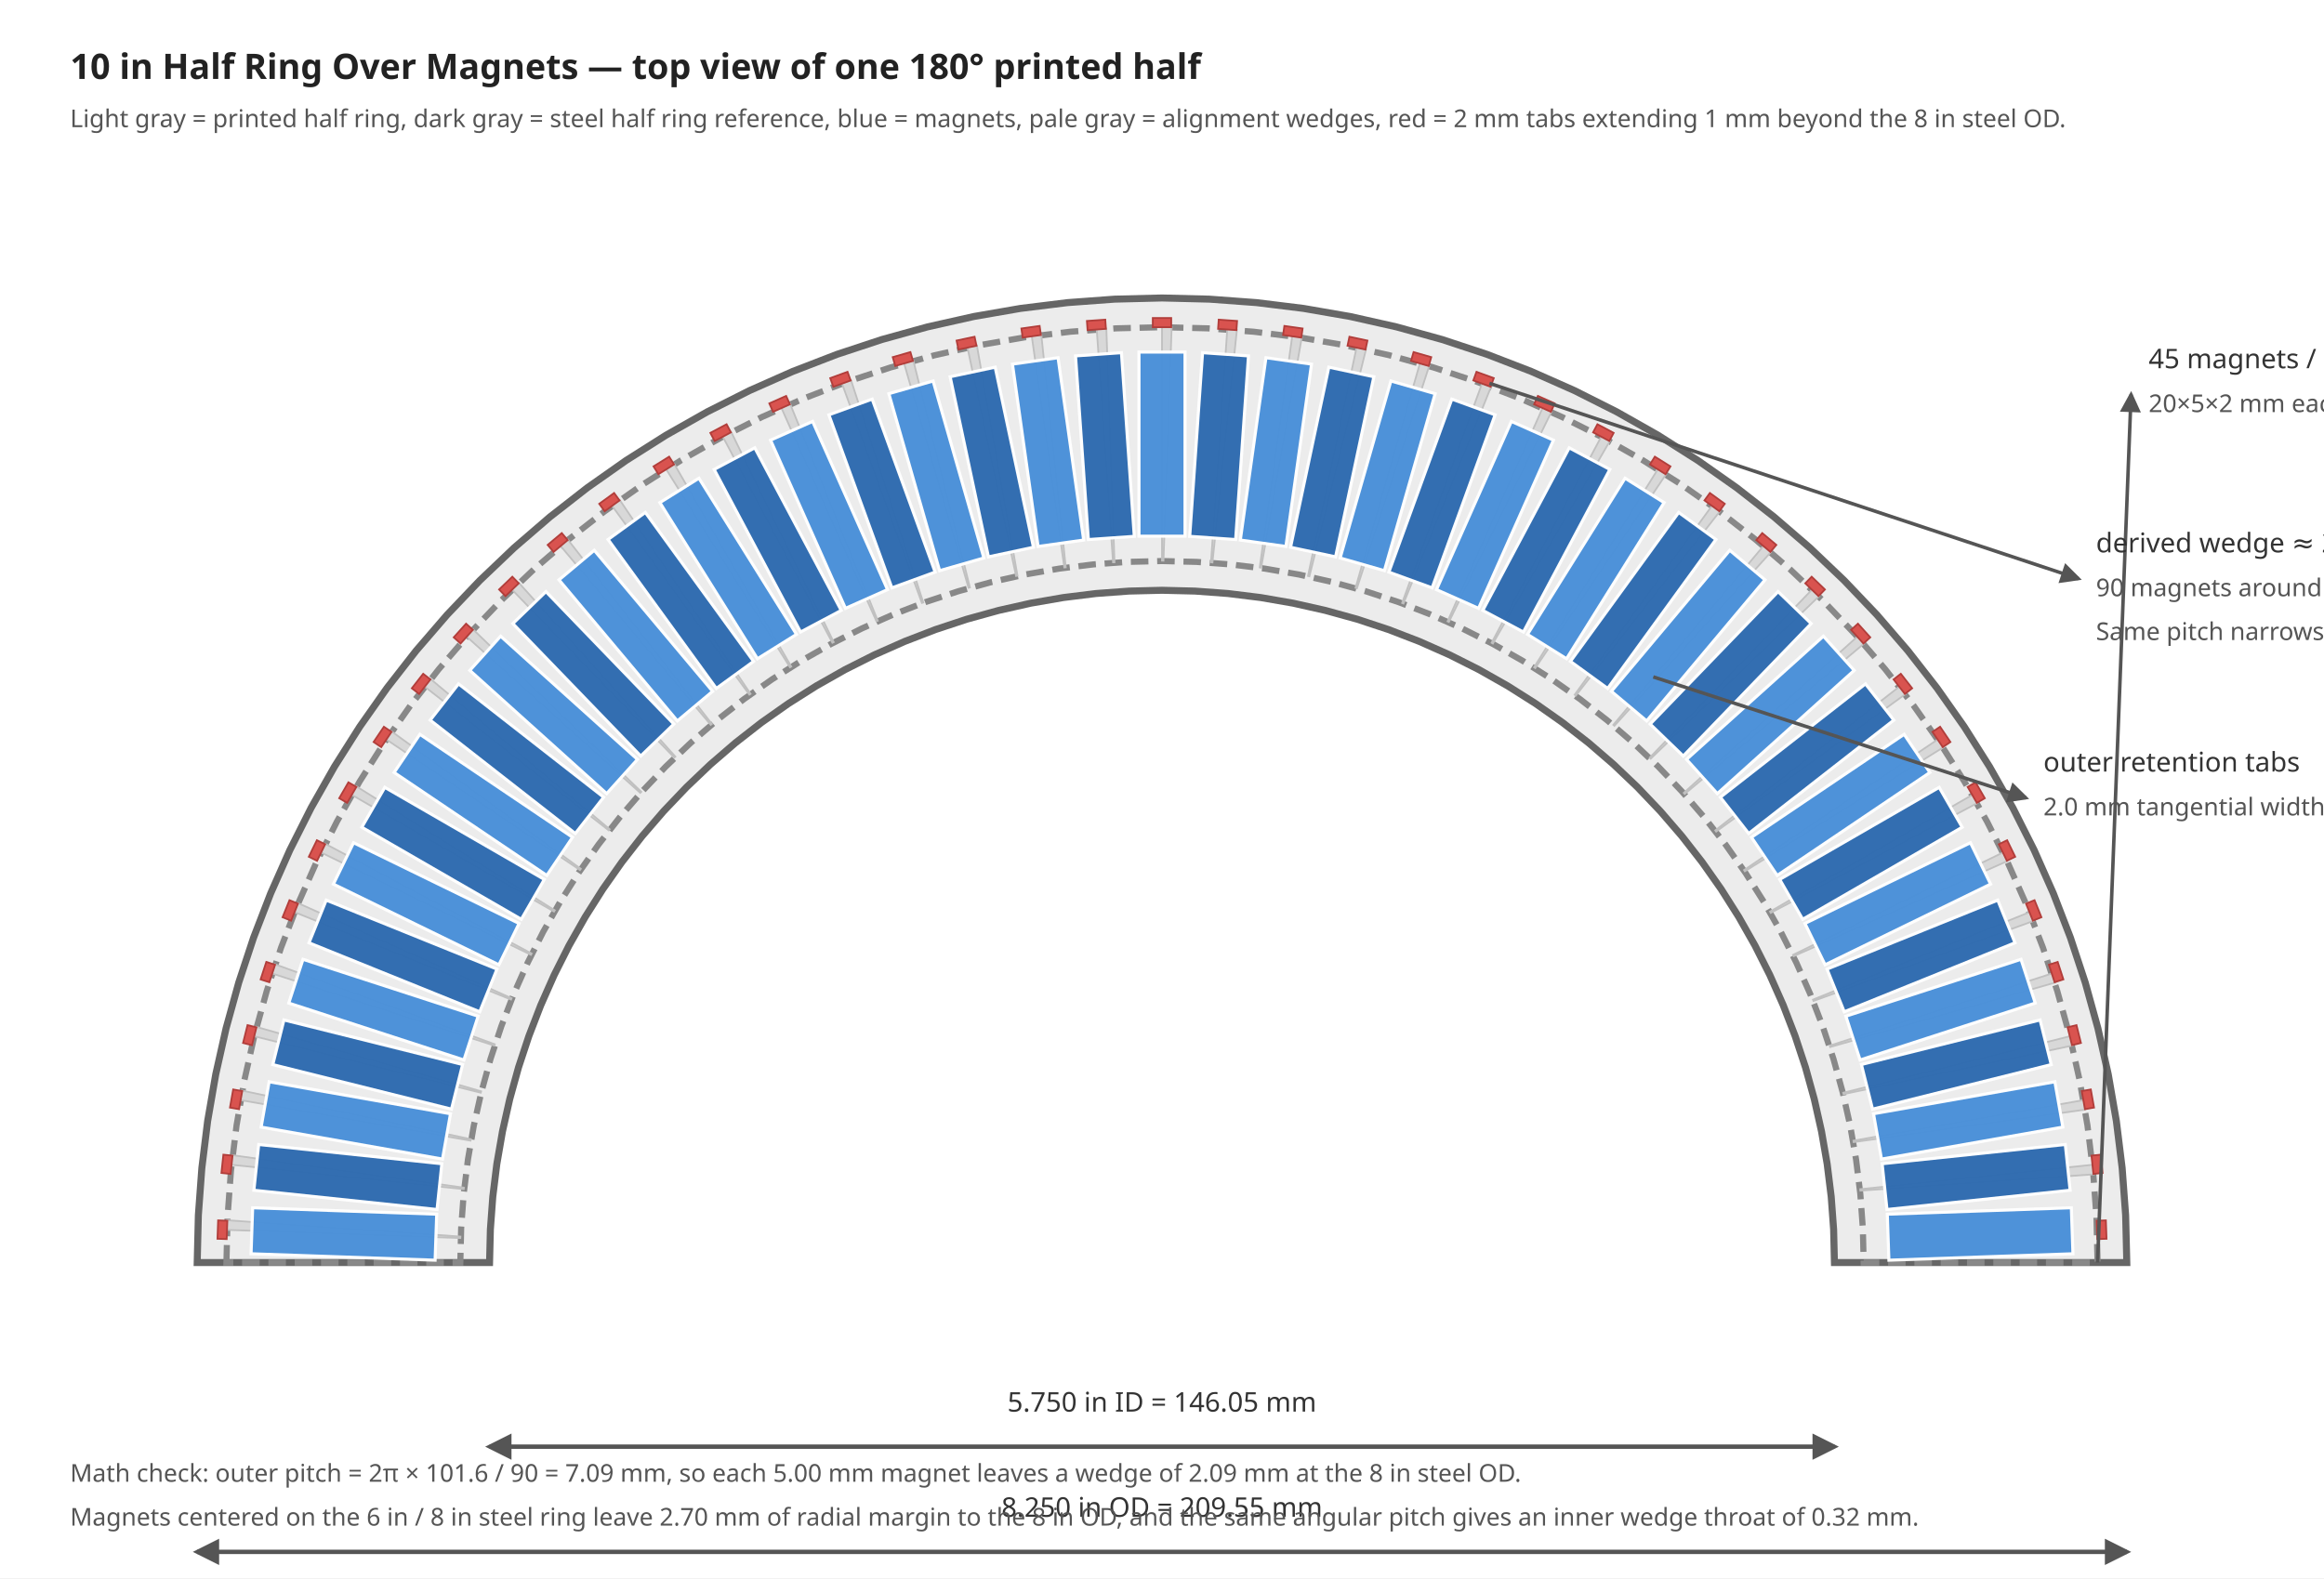
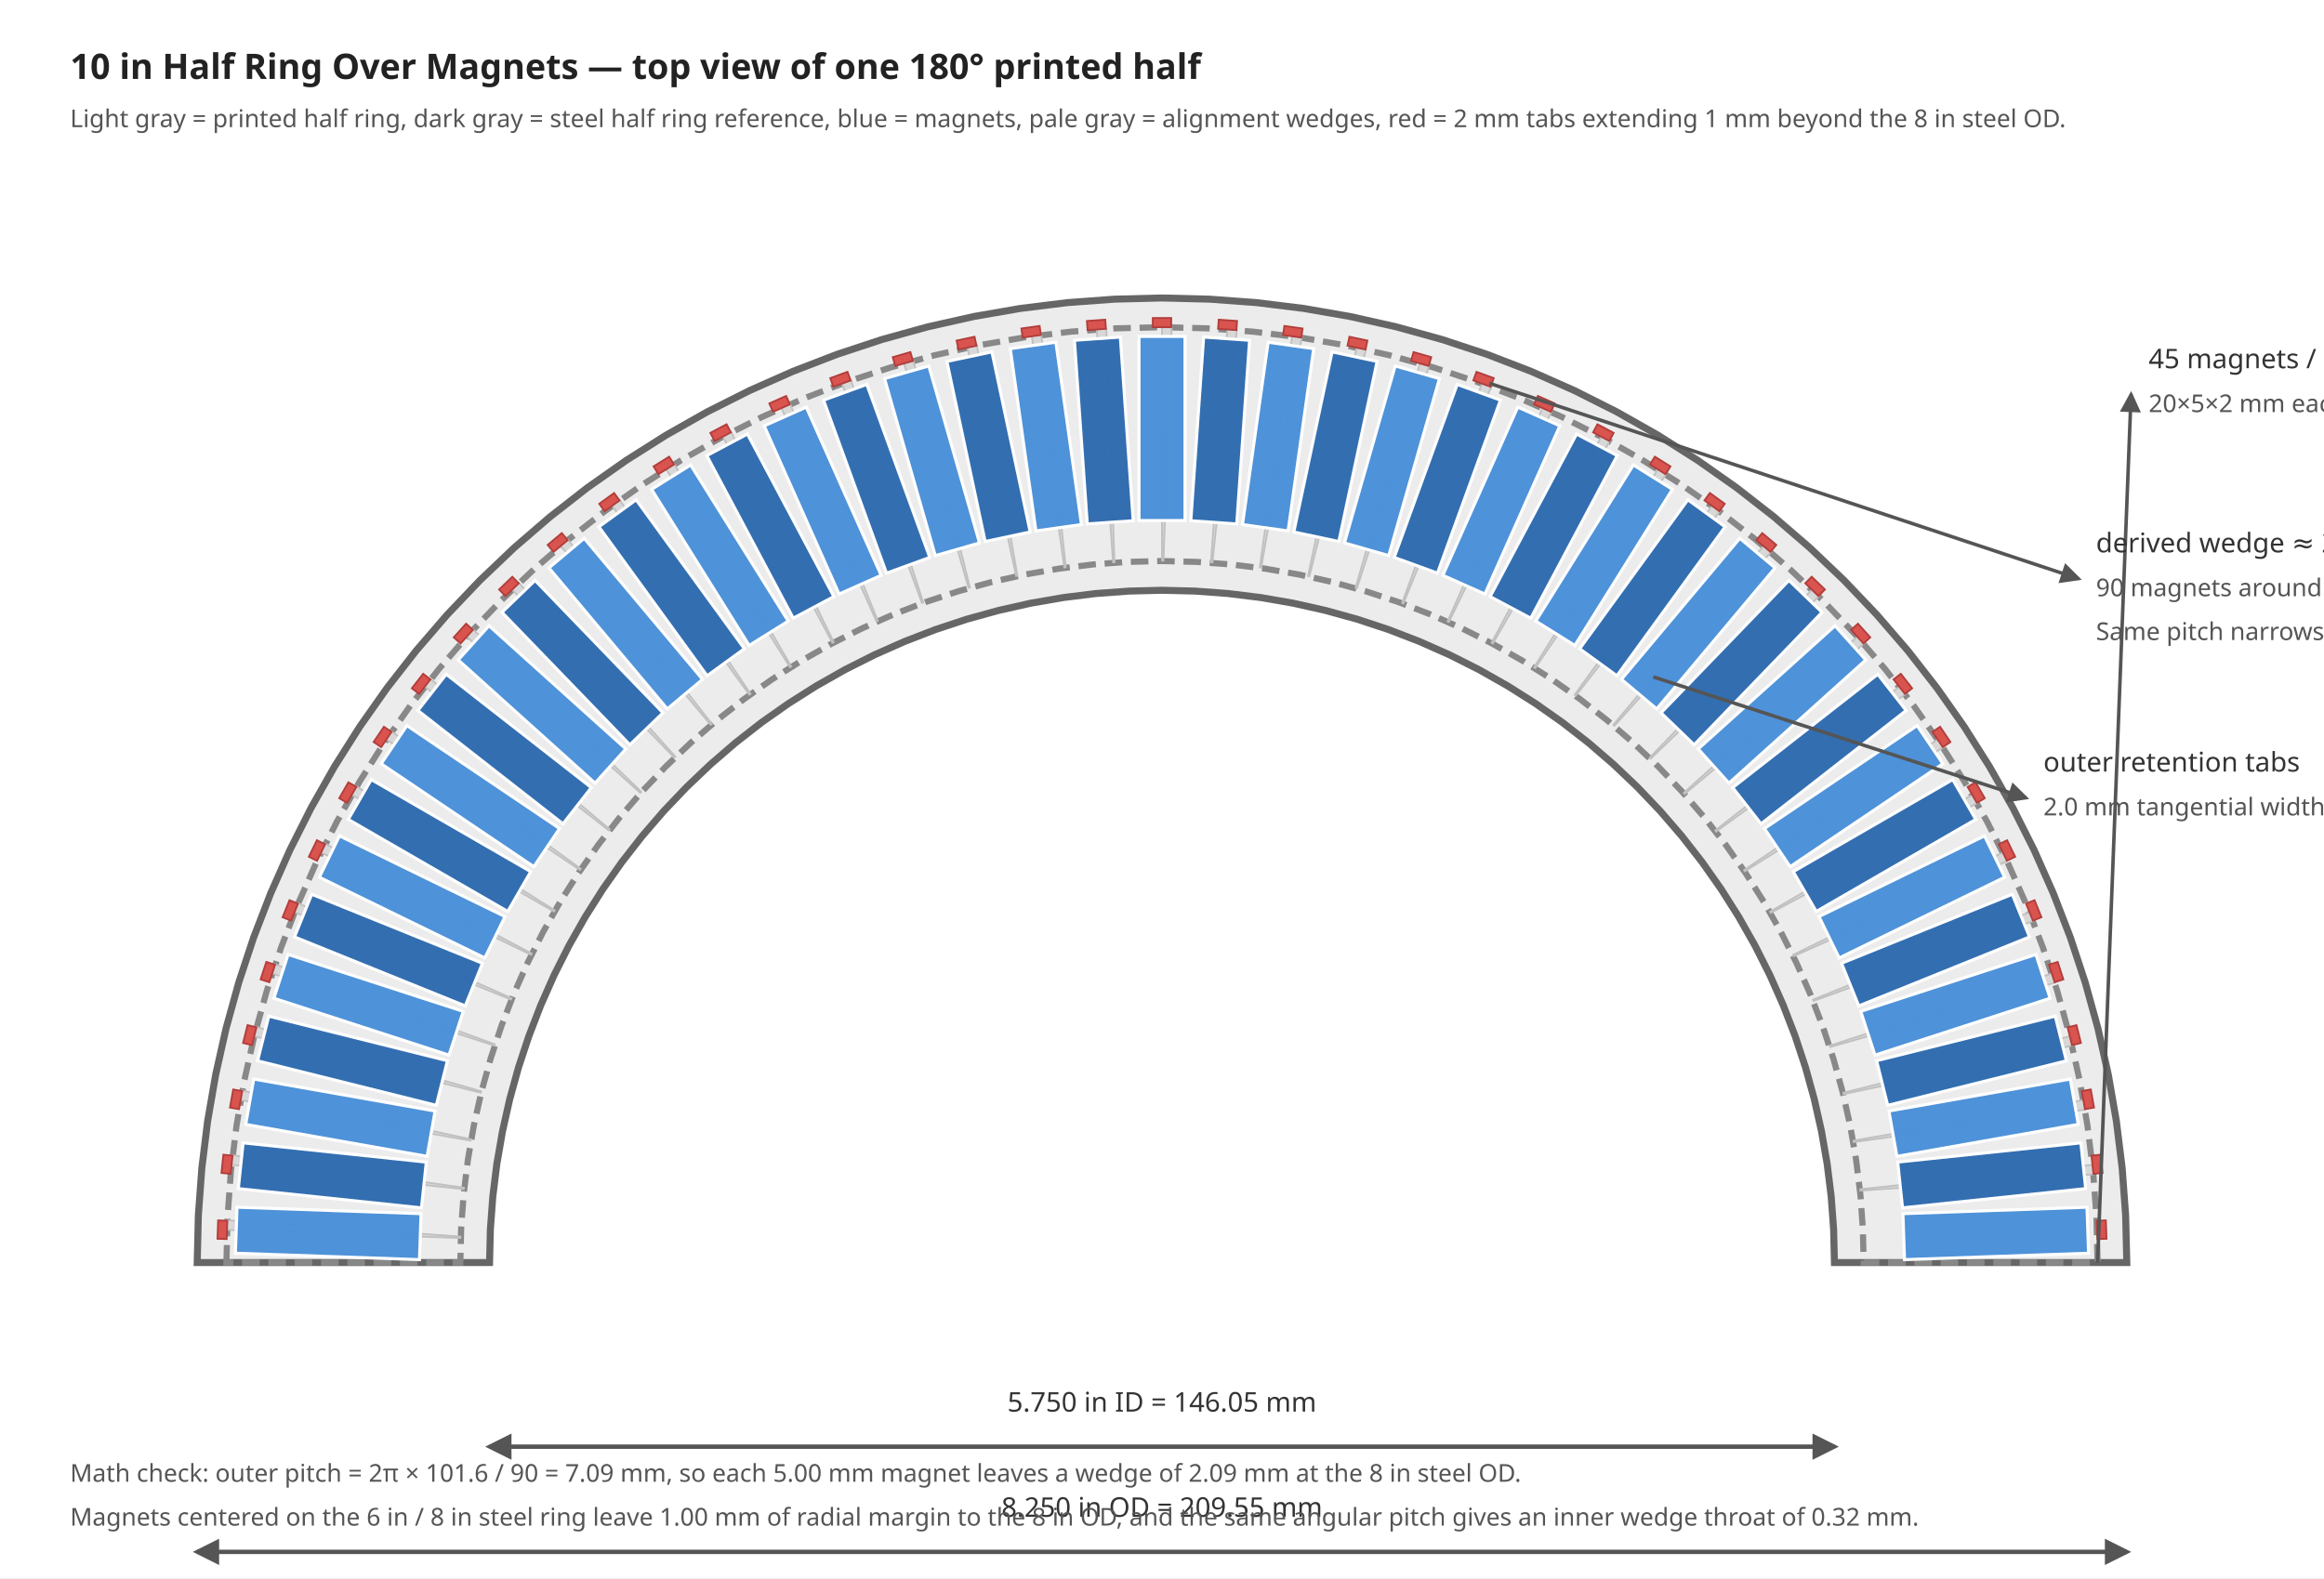
<svg xmlns="http://www.w3.org/2000/svg" width="265.0mm" height="180.0mm" viewBox="0 0 265.0 180.0">
  <defs>
    <marker id="arr" markerWidth="6" markerHeight="6" refX="5" refY="3" orient="auto">
      <path d="M0,0 L6,3 L0,6 Z" fill="#555" />
    </marker>
    <marker id="arr2" markerWidth="6" markerHeight="6" refX="1" refY="3" orient="auto">
      <path d="M6,0 L0,3 L6,6 Z" fill="#555" />
    </marker>
    <style>
      .dim { stroke: #555; stroke-width: 0.5; marker-start: url(#arr2); marker-end: url(#arr); }
      .callout { stroke: #555; stroke-width: 0.4; fill: none; marker-end: url(#arr); }
      .text { font-family: sans-serif; fill: #333; }
      .label { font-family: sans-serif; fill: #222; font-size: 4px; font-weight: bold; }
      .note { font-family: sans-serif; fill: #555; font-size: 2.8px; }
    </style>
  </defs>
  <rect width="265.0" height="180.0" fill="white" />
  <text x="8" y="9" class="label">10 in Half Ring Over Magnets — top view of one 180° printed half</text>
  <text x="8" y="14.5" class="note">Light gray = printed half ring, dark gray = steel half ring reference, blue = magnets, pale gray = alignment wedges, red = 2 mm tabs extending 1 mm beyond the 8 in steel OD.</text>
  <path d="M 22.486,144.000 L 22.619,138.602 L 23.016,133.217 L 23.677,127.858 L 24.600,122.537 L 25.783,117.269 L 27.223,112.065 L 28.917,106.937 L 30.861,101.900 L 33.049,96.963 L 35.477,92.140 L 38.138,87.442 L 41.027,82.880 L 44.136,78.465 L 47.458,74.208 L 50.985,70.119 L 54.709,66.209 L 58.619,62.485 L 62.708,58.958 L 66.965,55.636 L 71.380,52.527 L 75.942,49.638 L 80.640,46.977 L 85.463,44.549 L 90.400,42.361 L 95.437,40.417 L 100.565,38.723 L 105.769,37.283 L 111.037,36.100 L 116.358,35.177 L 121.717,34.516 L 127.102,34.119 L 132.500,33.986 L 137.898,34.119 L 143.283,34.516 L 148.642,35.177 L 153.963,36.100 L 159.231,37.283 L 164.435,38.723 L 169.563,40.417 L 174.600,42.361 L 179.537,44.549 L 184.360,46.977 L 189.058,49.638 L 193.620,52.527 L 198.035,55.636 L 202.292,58.958 L 206.381,62.485 L 210.291,66.209 L 214.015,70.119 L 217.542,74.208 L 220.864,78.465 L 223.973,82.880 L 226.862,87.442 L 229.523,92.140 L 231.951,96.963 L 234.139,101.900 L 236.083,106.937 L 237.777,112.065 L 239.217,117.269 L 240.400,122.537 L 241.323,127.858 L 241.984,133.217 L 242.381,138.602 L 242.514,144.000 L 209.176,144.000 L 209.084,140.238 L 208.807,136.484 L 208.346,132.749 L 207.703,129.041 L 206.878,125.369 L 205.875,121.742 L 204.694,118.169 L 203.340,114.657 L 201.815,111.217 L 200.122,107.855 L 198.267,104.581 L 196.254,101.401 L 194.087,98.324 L 191.772,95.357 L 189.313,92.507 L 186.718,89.782 L 183.993,87.187 L 181.143,84.728 L 178.176,82.413 L 175.099,80.246 L 171.919,78.233 L 168.645,76.378 L 165.283,74.685 L 161.843,73.160 L 158.331,71.806 L 154.758,70.625 L 151.131,69.622 L 147.459,68.797 L 143.751,68.154 L 140.016,67.693 L 136.262,67.416 L 132.500,67.324 L 128.738,67.416 L 124.984,67.693 L 121.249,68.154 L 117.541,68.797 L 113.869,69.622 L 110.242,70.625 L 106.669,71.806 L 103.157,73.160 L 99.717,74.685 L 96.355,76.378 L 93.081,78.233 L 89.901,80.246 L 86.824,82.413 L 83.857,84.728 L 81.007,87.187 L 78.282,89.782 L 75.687,92.507 L 73.228,95.357 L 70.913,98.324 L 68.746,101.401 L 66.733,104.581 L 64.878,107.855 L 63.185,111.217 L 61.660,114.657 L 60.306,118.169 L 59.125,121.742 L 58.122,125.369 L 57.297,129.041 L 56.654,132.749 L 56.193,136.484 L 55.916,140.238 L 55.824,144.000 Z" fill="#ececec" stroke="#666" stroke-width="0.8" />
  <path d="M 25.820,144.000 L 25.949,138.765 L 26.334,133.544 L 26.975,128.347 L 27.870,123.188 L 29.017,118.079 L 30.414,113.032 L 32.056,108.061 L 33.941,103.175 L 36.062,98.388 L 38.417,93.711 L 40.998,89.156 L 43.799,84.732 L 46.814,80.451 L 50.035,76.323 L 53.455,72.358 L 57.066,68.566 L 60.858,64.955 L 64.823,61.535 L 68.951,58.314 L 73.232,55.299 L 77.656,52.498 L 82.211,49.917 L 86.888,47.562 L 91.675,45.441 L 96.561,43.556 L 101.532,41.914 L 106.579,40.517 L 111.688,39.370 L 116.847,38.475 L 122.044,37.834 L 127.265,37.449 L 132.500,37.320 L 137.735,37.449 L 142.956,37.834 L 148.153,38.475 L 153.312,39.370 L 158.421,40.517 L 163.468,41.914 L 168.439,43.556 L 173.325,45.441 L 178.112,47.562 L 182.789,49.917 L 187.344,52.498 L 191.768,55.299 L 196.049,58.314 L 200.177,61.535 L 204.142,64.955 L 207.934,68.566 L 211.545,72.358 L 214.965,76.323 L 218.186,80.451 L 221.201,84.732 L 224.002,89.156 L 226.583,93.711 L 228.938,98.388 L 231.059,103.175 L 232.944,108.061 L 234.586,113.032 L 235.983,118.079 L 237.130,123.188 L 238.025,128.347 L 238.666,133.544 L 239.051,138.765 L 239.180,144.000 L 212.510,144.000 L 212.414,140.074 L 212.125,136.158 L 211.644,132.260 L 210.973,128.391 L 210.112,124.559 L 209.065,120.774 L 207.833,117.045 L 206.420,113.381 L 204.828,109.791 L 203.063,106.284 L 201.127,102.867 L 199.026,99.549 L 196.765,96.338 L 194.349,93.242 L 191.783,90.269 L 189.076,87.424 L 186.231,84.717 L 183.258,82.151 L 180.162,79.735 L 176.951,77.474 L 173.633,75.373 L 170.216,73.437 L 166.709,71.672 L 163.119,70.080 L 159.455,68.667 L 155.726,67.435 L 151.941,66.388 L 148.109,65.527 L 144.240,64.856 L 140.342,64.375 L 136.426,64.086 L 132.500,63.990 L 128.574,64.086 L 124.658,64.375 L 120.760,64.856 L 116.891,65.527 L 113.059,66.388 L 109.274,67.435 L 105.545,68.667 L 101.881,70.080 L 98.291,71.672 L 94.784,73.437 L 91.367,75.373 L 88.049,77.474 L 84.838,79.735 L 81.742,82.151 L 78.769,84.717 L 75.924,87.424 L 73.217,90.269 L 70.651,93.242 L 68.235,96.338 L 65.974,99.549 L 63.873,102.867 L 61.937,106.284 L 60.172,109.791 L 58.580,113.381 L 57.167,117.045 L 55.935,120.774 L 54.888,124.559 L 54.027,128.391 L 53.356,132.260 L 52.875,136.158 L 52.586,140.074 L 52.490,144.000 Z" fill="none" stroke="#888" stroke-width="0.7" stroke-dasharray="2 1" />
  <polygon points="52.502,141.037 52.490,141.205 25.820,140.273 25.897,139.177" fill="#d8d8d8" stroke="#c0c0c0" stroke-width="0.2" />
  <polygon points="52.903,135.464 52.880,135.630 26.340,132.841 26.493,131.752" fill="#d8d8d8" stroke="#c0c0c0" stroke-width="0.2" />
  <polygon points="53.693,129.933 53.658,130.097 27.377,125.462 27.605,124.388" fill="#d8d8d8" stroke="#c0c0c0" stroke-width="0.2" />
  <polygon points="54.866,124.470 54.820,124.631 28.926,118.175 29.229,117.118" fill="#d8d8d8" stroke="#c0c0c0" stroke-width="0.2" />
  <polygon points="56.417,119.102 56.360,119.259 30.980,111.013 31.356,109.980" fill="#d8d8d8" stroke="#c0c0c0" stroke-width="0.2" />
  <polygon points="58.340,113.855 58.271,114.008 33.528,104.011 33.975,103.007" fill="#d8d8d8" stroke="#c0c0c0" stroke-width="0.2" />
  <polygon points="60.623,108.755 60.544,108.904 36.559,97.205 37.075,96.235" fill="#d8d8d8" stroke="#c0c0c0" stroke-width="0.2" />
  <polygon points="63.257,103.827 63.168,103.970 40.057,90.626 40.639,89.694" fill="#d8d8d8" stroke="#c0c0c0" stroke-width="0.2" />
  <polygon points="66.228,99.095 66.129,99.231 44.005,84.308 44.651,83.419" fill="#d8d8d8" stroke="#c0c0c0" stroke-width="0.2" />
  <polygon points="69.521,94.581 69.414,94.710 48.385,78.280 49.091,77.438" fill="#d8d8d8" stroke="#c0c0c0" stroke-width="0.2" />
  <polygon points="73.122,90.309 73.006,90.429 53.174,72.573 53.937,71.782" fill="#d8d8d8" stroke="#c0c0c0" stroke-width="0.2" />
  <polygon points="77.012,86.297 76.887,86.410 58.350,67.213 59.166,66.478" fill="#d8d8d8" stroke="#c0c0c0" stroke-width="0.2" />
  <polygon points="81.172,82.567 81.040,82.671 63.887,62.228 64.753,61.551" fill="#d8d8d8" stroke="#c0c0c0" stroke-width="0.2" />
  <polygon points="85.583,79.137 85.444,79.230 69.758,57.641 70.669,57.026" fill="#d8d8d8" stroke="#c0c0c0" stroke-width="0.2" />
  <polygon points="90.222,76.022 90.076,76.106 75.935,53.474 76.887,52.925" fill="#d8d8d8" stroke="#c0c0c0" stroke-width="0.2" />
  <polygon points="95.067,73.238 94.916,73.312 82.388,49.749 83.375,49.267" fill="#d8d8d8" stroke="#c0c0c0" stroke-width="0.2" />
  <polygon points="100.094,70.799 99.938,70.862 89.084,46.483 90.103,46.071" fill="#d8d8d8" stroke="#c0c0c0" stroke-width="0.2" />
  <polygon points="105.279,68.717 105.119,68.769 95.992,43.692 97.038,43.352" fill="#d8d8d8" stroke="#c0c0c0" stroke-width="0.2" />
  <polygon points="110.597,67.002 110.434,67.042 103.079,41.390 104.145,41.124" fill="#d8d8d8" stroke="#c0c0c0" stroke-width="0.2" />
  <polygon points="116.021,65.661 115.856,65.691 110.308,39.587 111.390,39.397" fill="#d8d8d8" stroke="#c0c0c0" stroke-width="0.2" />
  <polygon points="121.526,64.703 121.359,64.720 117.645,38.294 118.738,38.179" fill="#d8d8d8" stroke="#c0c0c0" stroke-width="0.2" />
  <polygon points="127.084,64.130 126.917,64.136 125.055,37.515 126.154,37.477" fill="#d8d8d8" stroke="#c0c0c0" stroke-width="0.2" />
  <polygon points="132.669,63.947 132.501,63.941 132.502,37.255 133.600,37.293" fill="#d8d8d8" stroke="#c0c0c0" stroke-width="0.2" />
  <polygon points="138.253,64.154 138.086,64.136 139.948,37.515 141.040,37.630" fill="#d8d8d8" stroke="#c0c0c0" stroke-width="0.2" />
  <polygon points="143.808,64.750 143.643,64.721 147.358,38.294 148.440,38.485" fill="#d8d8d8" stroke="#c0c0c0" stroke-width="0.2" />
  <polygon points="149.309,65.732 149.146,65.691 154.695,39.588 155.761,39.854" fill="#d8d8d8" stroke="#c0c0c0" stroke-width="0.2" />
  <polygon points="154.728,67.095 154.568,67.043 161.924,41.391 162.969,41.730" fill="#d8d8d8" stroke="#c0c0c0" stroke-width="0.2" />
  <polygon points="160.038,68.833 159.883,68.770 169.010,43.693 170.029,44.105" fill="#d8d8d8" stroke="#c0c0c0" stroke-width="0.2" />
  <polygon points="165.215,70.937 165.064,70.863 175.918,46.484 176.906,46.966" fill="#d8d8d8" stroke="#c0c0c0" stroke-width="0.2" />
  <polygon points="170.232,73.397 170.086,73.313 182.615,49.750 183.567,50.300" fill="#d8d8d8" stroke="#c0c0c0" stroke-width="0.2" />
  <polygon points="175.065,76.201 174.926,76.107 189.068,53.476 189.978,54.090" fill="#d8d8d8" stroke="#c0c0c0" stroke-width="0.2" />
  <polygon points="179.691,79.335 179.558,79.232 195.244,57.642 196.110,58.319" fill="#d8d8d8" stroke="#c0c0c0" stroke-width="0.2" />
  <polygon points="184.086,82.785 183.962,82.672 201.116,62.230 201.932,62.965" fill="#d8d8d8" stroke="#c0c0c0" stroke-width="0.2" />
  <polygon points="188.231,86.532 188.114,86.411 206.652,67.215 207.416,68.006" fill="#d8d8d8" stroke="#c0c0c0" stroke-width="0.2" />
  <polygon points="192.104,90.560 191.996,90.431 211.828,72.575 212.534,73.417" fill="#d8d8d8" stroke="#c0c0c0" stroke-width="0.2" />
  <polygon points="195.687,94.848 195.588,94.712 216.617,78.282 217.263,79.171" fill="#d8d8d8" stroke="#c0c0c0" stroke-width="0.2" />
  <polygon points="198.961,99.375 198.872,99.233 220.996,84.310 221.579,85.242" fill="#d8d8d8" stroke="#c0c0c0" stroke-width="0.2" />
  <polygon points="201.912,104.120 201.833,103.972 224.945,90.629 225.460,91.599" fill="#d8d8d8" stroke="#c0c0c0" stroke-width="0.2" />
  <polygon points="204.525,109.059 204.457,108.906 228.442,97.207 228.889,98.211" fill="#d8d8d8" stroke="#c0c0c0" stroke-width="0.2" />
  <polygon points="206.787,114.168 206.730,114.011 231.473,104.014 231.849,105.047" fill="#d8d8d8" stroke="#c0c0c0" stroke-width="0.2" />
  <polygon points="208.687,119.423 208.641,119.262 234.021,111.015 234.324,112.072" fill="#d8d8d8" stroke="#c0c0c0" stroke-width="0.2" />
  <polygon points="210.216,124.797 210.181,124.633 236.075,118.178 236.303,119.252" fill="#d8d8d8" stroke="#c0c0c0" stroke-width="0.2" />
  <polygon points="211.366,130.265 211.343,130.099 237.624,125.465 237.776,126.554" fill="#d8d8d8" stroke="#c0c0c0" stroke-width="0.2" />
  <polygon points="212.132,135.800 212.120,135.633 238.660,132.844 238.737,133.940" fill="#d8d8d8" stroke="#c0c0c0" stroke-width="0.2" />
-   <polygon points="49.797,138.485 49.614,143.732 28.627,142.999 28.810,137.752" fill="#4a90d9" stroke="white" stroke-width="0.35" opacity="0.97" />
+   <polygon points="48.013,138.423 47.830,143.670 26.843,142.937 27.026,137.690" fill="#4a90d9" stroke="white" stroke-width="0.35" opacity="0.97" />
  <polygon points="25.922,139.228 25.848,141.326 24.799,141.290 24.872,139.191" fill="#d9534f" stroke="#b13d3a" stroke-width="0.2" />
-   <polygon points="50.383,132.730 49.834,137.951 28.949,135.756 29.498,130.535" fill="#2e6bb0" stroke="white" stroke-width="0.35" opacity="0.97" />
+   <polygon points="48.608,132.543 48.059,137.764 27.174,135.569 27.723,130.348" fill="#2e6bb0" stroke="white" stroke-width="0.35" opacity="0.97" />
  <polygon points="26.514,131.805 26.295,133.893 25.250,133.783 25.470,131.695" fill="#d9534f" stroke="#b13d3a" stroke-width="0.2" />
-   <polygon points="51.369,127.029 50.458,132.199 29.777,128.553 30.688,123.382" fill="#4a90d9" stroke="white" stroke-width="0.35" opacity="0.97" />
+   <polygon points="49.612,126.719 48.700,131.889 28.019,128.243 28.931,123.072" fill="#4a90d9" stroke="white" stroke-width="0.35" opacity="0.97" />
  <polygon points="27.623,124.441 27.258,126.509 26.224,126.327 26.589,124.259" fill="#d9534f" stroke="#b13d3a" stroke-width="0.2" />
-   <polygon points="52.751,121.411 51.481,126.505 31.105,121.425 32.375,116.331" fill="#2e6bb0" stroke="white" stroke-width="0.35" opacity="0.97" />
+   <polygon points="51.019,120.979 49.749,126.073 29.373,120.993 30.643,115.899" fill="#2e6bb0" stroke="white" stroke-width="0.35" opacity="0.97" />
  <polygon points="29.243,117.173 28.735,119.211 27.716,118.957 28.224,116.919" fill="#d9534f" stroke="#b13d3a" stroke-width="0.2" />
-   <polygon points="54.521,115.903 52.899,120.896 32.926,114.407 34.549,109.414" fill="#4a90d9" stroke="white" stroke-width="0.35" opacity="0.97" />
+   <polygon points="52.823,115.351 51.201,120.344 31.229,113.855 32.851,108.862" fill="#4a90d9" stroke="white" stroke-width="0.35" opacity="0.97" />
  <polygon points="31.366,110.035 30.717,112.033 29.718,111.708 30.367,109.711" fill="#d9534f" stroke="#b13d3a" stroke-width="0.2" />
-   <polygon points="56.671,110.532 54.704,115.400 35.233,107.533 37.200,102.665" fill="#2e6bb0" stroke="white" stroke-width="0.35" opacity="0.97" />
+   <polygon points="55.016,109.863 53.049,114.731 33.578,106.864 35.545,101.996" fill="#2e6bb0" stroke="white" stroke-width="0.35" opacity="0.97" />
  <polygon points="33.981,103.063 33.195,105.011 32.221,104.617 33.008,102.670" fill="#d9534f" stroke="#b13d3a" stroke-width="0.2" />
-   <polygon points="59.190,105.324 56.889,110.042 38.014,100.837 40.315,96.118" fill="#4a90d9" stroke="white" stroke-width="0.35" opacity="0.97" />
+   <polygon points="57.586,104.541 55.284,109.260 36.410,100.054 38.711,95.336" fill="#4a90d9" stroke="white" stroke-width="0.35" opacity="0.97" />
  <polygon points="37.077,96.291 36.156,98.178 35.213,97.718 36.133,95.831" fill="#d9534f" stroke="#b13d3a" stroke-width="0.2" />
-   <polygon points="62.067,100.304 59.442,104.851 41.255,94.351 43.880,89.804" fill="#2e6bb0" stroke="white" stroke-width="0.35" opacity="0.97" />
+   <polygon points="60.521,99.412 57.896,103.958 39.709,93.458 42.334,88.912" fill="#2e6bb0" stroke="white" stroke-width="0.35" opacity="0.97" />
  <polygon points="40.637,89.751 39.587,91.569 38.678,91.044 39.728,89.226" fill="#d9534f" stroke="#b13d3a" stroke-width="0.2" />
-   <polygon points="65.286,95.497 62.351,99.850 44.941,88.107 47.876,83.754" fill="#4a90d9" stroke="white" stroke-width="0.35" opacity="0.97" />
+   <polygon points="63.806,94.499 60.871,98.852 43.461,87.109 46.397,82.756" fill="#4a90d9" stroke="white" stroke-width="0.35" opacity="0.97" />
  <polygon points="44.645,83.475 43.471,85.216 42.601,84.629 43.775,82.888" fill="#d9534f" stroke="#b13d3a" stroke-width="0.2" />
-   <polygon points="68.833,90.927 65.601,95.064 49.053,82.135 52.285,77.998" fill="#2e6bb0" stroke="white" stroke-width="0.35" opacity="0.97" />
+   <polygon points="67.427,89.828 64.195,93.965 47.646,81.036 50.879,76.899" fill="#2e6bb0" stroke="white" stroke-width="0.35" opacity="0.97" />
  <polygon points="49.081,77.494 47.789,79.149 46.961,78.502 48.254,76.847" fill="#d9534f" stroke="#b13d3a" stroke-width="0.2" />
-   <polygon points="72.691,86.615 69.178,90.517 53.572,76.465 57.085,72.563" fill="#4a90d9" stroke="white" stroke-width="0.35" opacity="0.97" />
+   <polygon points="71.364,85.421 67.851,89.322 52.245,75.270 55.758,71.369" fill="#4a90d9" stroke="white" stroke-width="0.35" opacity="0.97" />
  <polygon points="53.924,71.837 52.519,73.397 51.738,72.695 53.144,71.134" fill="#d9534f" stroke="#b13d3a" stroke-width="0.2" />
-   <polygon points="76.839,82.583 73.063,86.230 58.475,71.124 62.251,67.477" fill="#2e6bb0" stroke="white" stroke-width="0.35" opacity="0.97" />
+   <polygon points="75.599,81.299 71.823,84.946 57.235,69.840 61.012,66.193" fill="#2e6bb0" stroke="white" stroke-width="0.35" opacity="0.97" />
  <polygon points="59.149,66.531 57.639,67.990 56.909,67.235 58.420,65.776" fill="#d9534f" stroke="#b13d3a" stroke-width="0.2" />
-   <polygon points="81.259,78.850 77.237,82.224 63.739,66.137 67.761,62.763" fill="#4a90d9" stroke="white" stroke-width="0.35" opacity="0.97" />
+   <polygon points="80.112,77.482 76.090,80.857 62.591,64.770 66.613,61.395" fill="#4a90d9" stroke="white" stroke-width="0.35" opacity="0.97" />
  <polygon points="64.732,61.603 63.123,62.953 62.448,62.149 64.057,60.799" fill="#d9534f" stroke="#b13d3a" stroke-width="0.2" />
-   <polygon points="85.929,75.434 81.681,78.520 69.338,61.531 73.585,58.445" fill="#2e6bb0" stroke="white" stroke-width="0.35" opacity="0.97" />
+   <polygon points="84.879,73.990 80.632,77.076 68.289,60.086 72.536,57.001" fill="#2e6bb0" stroke="white" stroke-width="0.35" opacity="0.97" />
  <polygon points="70.645,57.077 68.946,58.311 68.328,57.462 70.027,56.227" fill="#d9534f" stroke="#b13d3a" stroke-width="0.2" />
-   <polygon points="90.825,72.352 86.373,75.134 75.244,57.325 79.697,54.543" fill="#4a90d9" stroke="white" stroke-width="0.35" opacity="0.97" />
+   <polygon points="89.879,70.839 85.427,73.621 74.299,55.812 78.751,53.030" fill="#4a90d9" stroke="white" stroke-width="0.35" opacity="0.97" />
  <polygon points="76.859,52.974 75.078,54.087 74.521,53.196 76.302,52.083" fill="#d9534f" stroke="#b13d3a" stroke-width="0.2" />
-   <polygon points="95.924,69.620 91.289,72.085 81.430,53.543 86.065,51.078" fill="#2e6bb0" stroke="white" stroke-width="0.35" opacity="0.97" />
+   <polygon points="95.086,68.044 90.451,70.509 80.592,51.967 85.227,49.502" fill="#2e6bb0" stroke="white" stroke-width="0.35" opacity="0.97" />
  <polygon points="83.344,49.314 81.490,50.300 80.997,49.373 82.851,48.387" fill="#d9534f" stroke="#b13d3a" stroke-width="0.2" />
-   <polygon points="101.202,67.250 96.406,69.385 87.864,50.201 92.660,48.065" fill="#4a90d9" stroke="white" stroke-width="0.35" opacity="0.97" />
+   <polygon points="100.476,65.619 95.680,67.754 87.138,48.570 91.934,46.435" fill="#4a90d9" stroke="white" stroke-width="0.35" opacity="0.97" />
  <polygon points="90.069,46.116 88.150,46.970 87.723,46.011 89.641,45.157" fill="#d9534f" stroke="#b13d3a" stroke-width="0.2" />
-   <polygon points="106.632,65.253 101.699,67.049 94.516,47.315 99.450,45.520" fill="#2e6bb0" stroke="white" stroke-width="0.35" opacity="0.97" />
+   <polygon points="106.022,63.576 101.088,65.372 93.906,45.638 98.839,43.842" fill="#2e6bb0" stroke="white" stroke-width="0.35" opacity="0.97" />
  <polygon points="97.000,43.394 95.027,44.113 94.667,43.126 96.641,42.408" fill="#d9534f" stroke="#b13d3a" stroke-width="0.2" />
-   <polygon points="112.188,63.641 107.142,65.088 101.353,44.901 106.400,43.454" fill="#4a90d9" stroke="white" stroke-width="0.35" opacity="0.97" />
+   <polygon points="111.696,61.925 106.649,63.372 100.861,43.185 105.908,41.738" fill="#4a90d9" stroke="white" stroke-width="0.35" opacity="0.97" />
  <polygon points="104.104,41.163 102.086,41.742 101.796,40.733 103.815,40.154" fill="#d9534f" stroke="#b13d3a" stroke-width="0.2" />
-   <polygon points="117.843,62.420 112.708,63.511 108.342,42.970 113.477,41.878" fill="#2e6bb0" stroke="white" stroke-width="0.35" opacity="0.97" />
+   <polygon points="117.472,60.674 112.337,61.765 107.971,41.224 113.106,40.133" fill="#2e6bb0" stroke="white" stroke-width="0.35" opacity="0.97" />
  <polygon points="111.347,39.433 109.293,39.870 109.075,38.842 111.129,38.406" fill="#d9534f" stroke="#b13d3a" stroke-width="0.2" />
-   <polygon points="123.570,61.596 118.371,62.327 115.448,41.531 120.647,40.800" fill="#4a90d9" stroke="white" stroke-width="0.35" opacity="0.97" />
+   <polygon points="123.321,59.828 118.122,60.559 115.200,39.763 120.399,39.033" fill="#4a90d9" stroke="white" stroke-width="0.35" opacity="0.97" />
  <polygon points="118.693,38.212 116.613,38.504 116.467,37.465 118.547,37.172" fill="#d9534f" stroke="#b13d3a" stroke-width="0.2" />
-   <polygon points="129.340,61.174 124.102,61.540 122.638,40.591 127.875,40.225" fill="#2e6bb0" stroke="white" stroke-width="0.35" opacity="0.97" />
+   <polygon points="129.215,59.393 123.978,59.759 122.513,38.810 127.750,38.444" fill="#2e6bb0" stroke="white" stroke-width="0.35" opacity="0.97" />
  <polygon points="126.106,37.507 124.011,37.653 123.938,36.606 126.033,36.459" fill="#d9534f" stroke="#b13d3a" stroke-width="0.2" />
-   <polygon points="135.125,61.155 129.875,61.155 129.875,40.155 135.125,40.155" fill="#4a90d9" stroke="white" stroke-width="0.35" opacity="0.97" />
+   <polygon points="135.125,59.370 129.875,59.370 129.875,38.370 135.125,38.370" fill="#4a90d9" stroke="white" stroke-width="0.35" opacity="0.97" />
  <polygon points="133.550,37.320 131.450,37.320 131.450,36.270 133.550,36.270" fill="#d9534f" stroke="#b13d3a" stroke-width="0.2" />
-   <polygon points="140.898,61.540 135.660,61.174 137.125,40.225 142.362,40.591" fill="#2e6bb0" stroke="white" stroke-width="0.35" opacity="0.97" />
+   <polygon points="141.022,59.759 135.785,59.393 137.250,38.444 142.487,38.810" fill="#2e6bb0" stroke="white" stroke-width="0.35" opacity="0.97" />
  <polygon points="140.989,37.653 138.894,37.507 138.967,36.459 141.062,36.606" fill="#d9534f" stroke="#b13d3a" stroke-width="0.2" />
-   <polygon points="146.629,62.327 141.430,61.596 144.353,40.800 149.552,41.531" fill="#4a90d9" stroke="white" stroke-width="0.35" opacity="0.97" />
+   <polygon points="146.878,60.559 141.679,59.828 144.601,39.033 149.800,39.763" fill="#4a90d9" stroke="white" stroke-width="0.35" opacity="0.97" />
  <polygon points="148.387,38.504 146.307,38.212 146.453,37.172 148.533,37.465" fill="#d9534f" stroke="#b13d3a" stroke-width="0.2" />
-   <polygon points="152.292,63.511 147.157,62.420 151.523,41.878 156.658,42.970" fill="#2e6bb0" stroke="white" stroke-width="0.35" opacity="0.97" />
+   <polygon points="152.663,61.765 147.528,60.674 151.894,40.133 157.029,41.224" fill="#2e6bb0" stroke="white" stroke-width="0.35" opacity="0.97" />
  <polygon points="155.707,39.870 153.653,39.433 153.871,38.406 155.925,38.842" fill="#d9534f" stroke="#b13d3a" stroke-width="0.2" />
-   <polygon points="157.858,65.088 152.812,63.641 158.600,43.454 163.647,44.901" fill="#4a90d9" stroke="white" stroke-width="0.35" opacity="0.97" />
+   <polygon points="158.351,63.372 153.304,61.925 159.092,41.738 164.139,43.185" fill="#4a90d9" stroke="white" stroke-width="0.35" opacity="0.97" />
  <polygon points="162.914,41.742 160.896,41.163 161.185,40.154 163.204,40.733" fill="#d9534f" stroke="#b13d3a" stroke-width="0.2" />
-   <polygon points="163.301,67.049 158.368,65.253 165.550,45.520 170.484,47.315" fill="#2e6bb0" stroke="white" stroke-width="0.35" opacity="0.97" />
+   <polygon points="163.912,65.372 158.978,63.576 166.161,43.842 171.094,45.638" fill="#2e6bb0" stroke="white" stroke-width="0.35" opacity="0.97" />
  <polygon points="169.973,44.113 168.000,43.394 168.359,42.408 170.333,43.126" fill="#d9534f" stroke="#b13d3a" stroke-width="0.2" />
-   <polygon points="168.594,69.385 163.798,67.250 172.340,48.065 177.136,50.201" fill="#4a90d9" stroke="white" stroke-width="0.35" opacity="0.97" />
+   <polygon points="169.320,67.754 164.524,65.619 173.066,46.435 177.862,48.570" fill="#4a90d9" stroke="white" stroke-width="0.35" opacity="0.97" />
  <polygon points="176.850,46.970 174.931,46.116 175.359,45.157 177.277,46.011" fill="#d9534f" stroke="#b13d3a" stroke-width="0.2" />
-   <polygon points="173.711,72.085 169.076,69.620 178.935,51.078 183.570,53.543" fill="#2e6bb0" stroke="white" stroke-width="0.35" opacity="0.97" />
+   <polygon points="174.549,70.509 169.914,68.044 179.773,49.502 184.408,51.967" fill="#2e6bb0" stroke="white" stroke-width="0.35" opacity="0.97" />
  <polygon points="183.510,50.300 181.656,49.314 182.149,48.387 184.003,49.373" fill="#d9534f" stroke="#b13d3a" stroke-width="0.2" />
-   <polygon points="178.627,75.134 174.175,72.352 185.303,54.543 189.756,57.325" fill="#4a90d9" stroke="white" stroke-width="0.35" opacity="0.97" />
+   <polygon points="179.573,73.621 175.121,70.839 186.249,53.030 190.701,55.812" fill="#4a90d9" stroke="white" stroke-width="0.35" opacity="0.97" />
  <polygon points="189.922,54.087 188.141,52.974 188.698,52.083 190.479,53.196" fill="#d9534f" stroke="#b13d3a" stroke-width="0.2" />
-   <polygon points="183.319,78.520 179.071,75.434 191.415,58.445 195.662,61.531" fill="#2e6bb0" stroke="white" stroke-width="0.35" opacity="0.97" />
+   <polygon points="184.368,77.076 180.121,73.990 192.464,57.001 196.711,60.086" fill="#2e6bb0" stroke="white" stroke-width="0.35" opacity="0.97" />
  <polygon points="196.054,58.311 194.355,57.077 194.973,56.227 196.672,57.462" fill="#d9534f" stroke="#b13d3a" stroke-width="0.2" />
-   <polygon points="187.763,82.224 183.741,78.850 197.239,62.763 201.261,66.137" fill="#4a90d9" stroke="white" stroke-width="0.35" opacity="0.97" />
+   <polygon points="188.910,80.857 184.888,77.482 198.387,61.395 202.409,64.770" fill="#4a90d9" stroke="white" stroke-width="0.35" opacity="0.97" />
  <polygon points="201.877,62.953 200.268,61.603 200.943,60.799 202.552,62.149" fill="#d9534f" stroke="#b13d3a" stroke-width="0.2" />
-   <polygon points="191.937,86.230 188.161,82.583 202.749,67.477 206.525,71.124" fill="#2e6bb0" stroke="white" stroke-width="0.35" opacity="0.97" />
+   <polygon points="193.177,84.946 189.401,81.299 203.988,66.193 207.765,69.840" fill="#2e6bb0" stroke="white" stroke-width="0.35" opacity="0.97" />
  <polygon points="207.361,67.990 205.851,66.531 206.580,65.776 208.091,67.235" fill="#d9534f" stroke="#b13d3a" stroke-width="0.2" />
-   <polygon points="195.822,90.517 192.309,86.615 207.915,72.563 211.428,76.465" fill="#4a90d9" stroke="white" stroke-width="0.35" opacity="0.97" />
+   <polygon points="197.149,89.322 193.636,85.421 209.242,71.369 212.755,75.270" fill="#4a90d9" stroke="white" stroke-width="0.35" opacity="0.97" />
  <polygon points="212.481,73.397 211.076,71.837 211.856,71.134 213.262,72.695" fill="#d9534f" stroke="#b13d3a" stroke-width="0.2" />
-   <polygon points="199.399,95.064 196.167,90.927 212.715,77.998 215.947,82.135" fill="#2e6bb0" stroke="white" stroke-width="0.35" opacity="0.97" />
+   <polygon points="200.805,93.965 197.573,89.828 214.121,76.899 217.354,81.036" fill="#2e6bb0" stroke="white" stroke-width="0.35" opacity="0.97" />
  <polygon points="217.211,79.149 215.919,77.494 216.746,76.847 218.039,78.502" fill="#d9534f" stroke="#b13d3a" stroke-width="0.2" />
-   <polygon points="202.649,99.850 199.714,95.497 217.124,83.754 220.059,88.107" fill="#4a90d9" stroke="white" stroke-width="0.35" opacity="0.97" />
+   <polygon points="204.129,98.852 201.194,94.499 218.603,82.756 221.539,87.109" fill="#4a90d9" stroke="white" stroke-width="0.35" opacity="0.97" />
  <polygon points="221.529,85.216 220.355,83.475 221.225,82.888 222.399,84.629" fill="#d9534f" stroke="#b13d3a" stroke-width="0.2" />
-   <polygon points="205.558,104.851 202.933,100.304 221.120,89.804 223.745,94.351" fill="#2e6bb0" stroke="white" stroke-width="0.35" opacity="0.97" />
+   <polygon points="207.104,103.958 204.479,99.412 222.666,88.912 225.291,93.458" fill="#2e6bb0" stroke="white" stroke-width="0.35" opacity="0.97" />
  <polygon points="225.413,91.569 224.363,89.751 225.272,89.226 226.322,91.044" fill="#d9534f" stroke="#b13d3a" stroke-width="0.2" />
-   <polygon points="208.111,110.042 205.810,105.324 224.685,96.118 226.986,100.837" fill="#4a90d9" stroke="white" stroke-width="0.35" opacity="0.97" />
+   <polygon points="209.716,109.260 207.414,104.541 226.289,95.336 228.590,100.054" fill="#4a90d9" stroke="white" stroke-width="0.35" opacity="0.97" />
  <polygon points="228.844,98.178 227.923,96.291 228.867,95.831 229.787,97.718" fill="#d9534f" stroke="#b13d3a" stroke-width="0.2" />
-   <polygon points="210.296,115.400 208.329,110.532 227.800,102.665 229.767,107.533" fill="#2e6bb0" stroke="white" stroke-width="0.35" opacity="0.97" />
+   <polygon points="211.951,114.731 209.984,109.863 229.455,101.996 231.422,106.864" fill="#2e6bb0" stroke="white" stroke-width="0.35" opacity="0.97" />
  <polygon points="231.805,105.011 231.019,103.063 231.992,102.670 232.779,104.617" fill="#d9534f" stroke="#b13d3a" stroke-width="0.2" />
-   <polygon points="212.101,120.896 210.479,115.903 230.451,109.414 232.074,114.407" fill="#4a90d9" stroke="white" stroke-width="0.35" opacity="0.97" />
+   <polygon points="213.799,120.344 212.177,115.351 232.149,108.862 233.771,113.855" fill="#4a90d9" stroke="white" stroke-width="0.35" opacity="0.97" />
  <polygon points="234.283,112.033 233.634,110.035 234.633,109.711 235.282,111.708" fill="#d9534f" stroke="#b13d3a" stroke-width="0.2" />
-   <polygon points="213.519,126.505 212.249,121.411 232.625,116.331 233.895,121.425" fill="#2e6bb0" stroke="white" stroke-width="0.35" opacity="0.97" />
+   <polygon points="215.251,126.073 213.981,120.979 234.357,115.899 235.627,120.993" fill="#2e6bb0" stroke="white" stroke-width="0.35" opacity="0.97" />
  <polygon points="236.265,119.211 235.757,117.173 236.776,116.919 237.284,118.957" fill="#d9534f" stroke="#b13d3a" stroke-width="0.2" />
-   <polygon points="214.542,132.199 213.631,127.029 234.312,123.382 235.223,128.553" fill="#4a90d9" stroke="white" stroke-width="0.35" opacity="0.97" />
+   <polygon points="216.300,131.889 215.388,126.719 236.069,123.072 236.981,128.243" fill="#4a90d9" stroke="white" stroke-width="0.35" opacity="0.97" />
  <polygon points="237.742,126.509 237.377,124.441 238.411,124.259 238.776,126.327" fill="#d9534f" stroke="#b13d3a" stroke-width="0.2" />
-   <polygon points="215.166,137.951 214.617,132.730 235.502,130.535 236.051,135.756" fill="#2e6bb0" stroke="white" stroke-width="0.35" opacity="0.97" />
+   <polygon points="216.941,137.764 216.392,132.543 237.277,130.348 237.826,135.569" fill="#2e6bb0" stroke="white" stroke-width="0.35" opacity="0.97" />
  <polygon points="238.705,133.893 238.486,131.805 239.530,131.695 239.750,133.783" fill="#d9534f" stroke="#b13d3a" stroke-width="0.2" />
-   <polygon points="215.386,143.732 215.203,138.485 236.190,137.752 236.373,142.999" fill="#4a90d9" stroke="white" stroke-width="0.35" opacity="0.97" />
+   <polygon points="217.170,143.670 216.987,138.423 237.974,137.690 238.157,142.937" fill="#4a90d9" stroke="white" stroke-width="0.35" opacity="0.97" />
  <polygon points="239.152,141.326 239.078,139.228 240.128,139.191 240.201,141.290" fill="#d9534f" stroke="#b13d3a" stroke-width="0.2" />
  <line x1="55.824" y1="165.000" x2="209.176" y2="165.000" class="dim" />
  <text x="132.500" y="161.000" text-anchor="middle" class="text" font-size="3.1">5.750 in ID = 146.05 mm</text>
  <line x1="22.486" y1="177.000" x2="242.514" y2="177.000" class="dim" />
  <text x="132.500" y="173.000" text-anchor="middle" class="text" font-size="3.1">8.250 in OD = 209.55 mm</text>
  <path d="M 239.180,144.000 L 243.000,45.000" class="callout" />
  <text x="245.000" y="42" class="text" font-size="3.1">45 magnets / half ring</text>
  <text x="245.000" y="47" class="note">20×5×2 mm each on the 6 in / 8 in steel half ring</text>
  <path d="M 169.838,43.721 L 237.000,66.000" class="callout" />
  <text x="239.000" y="63" class="text" font-size="3.1">derived wedge ≈ 2.09 mm at 8 in steel OD</text>
  <text x="239.000" y="68" class="note">90 magnets around the full ring = 4.00° per magnet</text>
  <text x="239.000" y="73" class="note">Same pitch narrows to 0.32 mm at the 6 in steel ID</text>
  <path d="M 188.520,77.207 L 231.000,91.000" class="callout" />
  <text x="233.000" y="88" class="text" font-size="3.1">outer retention tabs</text>
  <text x="233.000" y="93" class="note">2.0 mm tangential width, 1.0 mm radial overhang</text>
  <text x="8" y="169.000" class="note">Math check: outer pitch = 2π × 101.6 / 90 = 7.09 mm, so each 5.00 mm magnet leaves a wedge of 2.09 mm at the 8 in steel OD.</text>
-   <text x="8" y="174.000" class="note">Magnets centered on the 6 in / 8 in steel ring leave 2.70 mm of radial margin to the 8 in OD, and the same angular pitch gives an inner wedge throat of 0.32 mm.</text>
+   <text x="8" y="174.000" class="note">Magnets centered on the 6 in / 8 in steel ring leave 1.00 mm of radial margin to the 8 in OD, and the same angular pitch gives an inner wedge throat of 0.32 mm.</text>
</svg>
